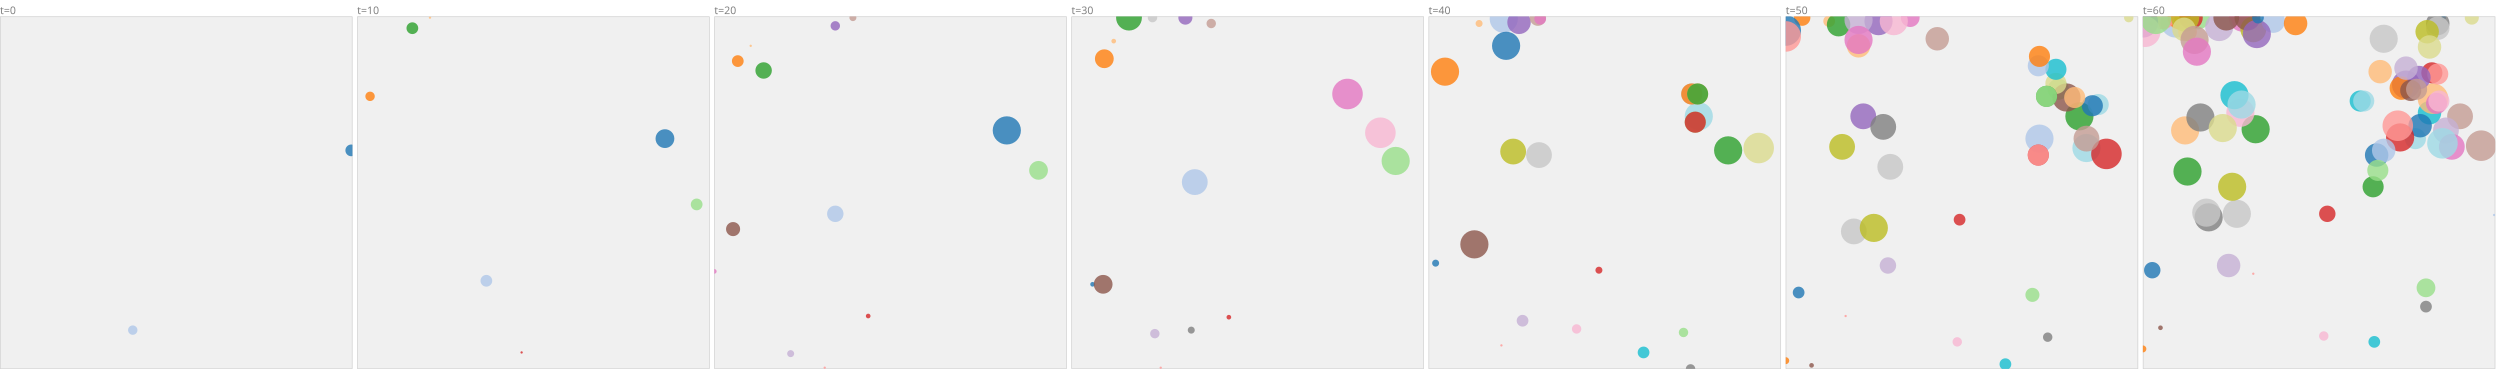
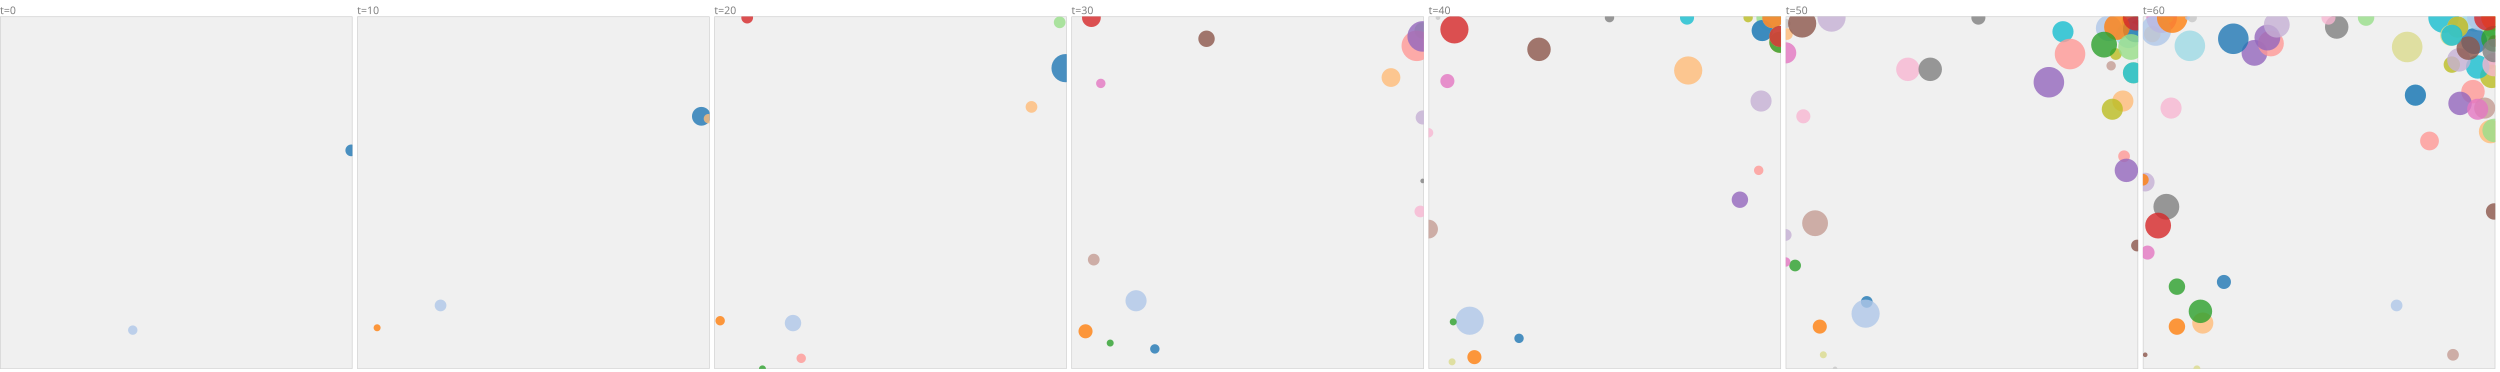
<svg xmlns="http://www.w3.org/2000/svg" width="2128" height="316">
  <text x="0" y="12" font-size="9" font-family="sans-serif" fill="gray">t=0</text>
  <g transform="translate(0, 14)">
    <svg width="300" height="300" viewBox="0 0 300 300">
      <rect width="300" height="300" fill="#f0f0f0" stroke="#ccc" />
      <circle cx="299" cy="114" r="5" fill="rgb(31,119,180)" opacity="0.8" />
      <circle cx="113" cy="267" r="4" fill="rgb(175,199,232)" opacity="0.8" />
    </svg>
  </g>
  <text x="304" y="12" font-size="9" font-family="sans-serif" fill="gray">t=10</text>
  <g transform="translate(304, 14)">
    <svg width="300" height="300" viewBox="0 0 300 300">
      <rect width="300" height="300" fill="#f0f0f0" stroke="#ccc" />
-       <circle cx="262" cy="104" r="8" fill="rgb(31,119,180)" opacity="0.8" />
-       <circle cx="110" cy="225" r="5" fill="rgb(175,199,232)" opacity="0.8" />
-       <circle cx="11" cy="68" r="4" fill="rgb(255,127,14)" opacity="0.8" />
-       <circle cx="62" cy="1" r="1" fill="rgb(255,187,120)" opacity="0.8" />
-       <circle cx="47" cy="10" r="5" fill="rgb(44,160,44)" opacity="0.8" />
-       <circle cx="289" cy="160" r="5" fill="rgb(152,223,138)" opacity="0.8" />
-       <circle cx="140" cy="286" r="1" fill="rgb(214,39,40)" opacity="0.8" />
+       <circle cx="293" cy="85" r="8" fill="rgb(31,119,180)" opacity="0.8" />
+       <circle cx="71" cy="246" r="5" fill="rgb(175,199,232)" opacity="0.8" />
+       <circle cx="17" cy="265" r="3" fill="rgb(255,127,14)" opacity="0.8" />
+       <circle cx="299" cy="87" r="4" fill="rgb(255,187,120)" opacity="0.8" />
    </svg>
  </g>
  <text x="608" y="12" font-size="9" font-family="sans-serif" fill="gray">t=20</text>
  <g transform="translate(608, 14)">
    <svg width="300" height="300" viewBox="0 0 300 300">
      <rect width="300" height="300" fill="#f0f0f0" stroke="#ccc" />
-       <circle cx="249" cy="97" r="12" fill="rgb(31,119,180)" opacity="0.8" />
-       <circle cx="103" cy="168" r="7" fill="rgb(175,199,232)" opacity="0.8" />
-       <circle cx="20" cy="38" r="5" fill="rgb(255,127,14)" opacity="0.8" />
-       <circle cx="31" cy="25" r="1" fill="rgb(255,187,120)" opacity="0.8" />
-       <circle cx="42" cy="46" r="7" fill="rgb(44,160,44)" opacity="0.8" />
-       <circle cx="276" cy="131" r="8" fill="rgb(152,223,138)" opacity="0.8" />
-       <circle cx="131" cy="255" r="2" fill="rgb(214,39,40)" opacity="0.8" />
-       <circle cx="94" cy="299" r="1" fill="rgb(255,152,150)" opacity="0.8" />
-       <circle cx="103" cy="8" r="4" fill="rgb(148,103,189)" opacity="0.8" />
-       <circle cx="65" cy="287" r="3" fill="rgb(197,176,213)" opacity="0.8" />
-       <circle cx="16" cy="181" r="6" fill="rgb(140,86,75)" opacity="0.8" />
-       <circle cx="118" cy="1" r="3" fill="rgb(196,156,148)" opacity="0.8" />
-       <circle cx="0" cy="217" r="2" fill="rgb(227,119,194)" opacity="0.8" />
+       <circle cx="299" cy="44" r="12" fill="rgb(31,119,180)" opacity="0.8" />
+       <circle cx="67" cy="261" r="7" fill="rgb(175,199,232)" opacity="0.8" />
+       <circle cx="5" cy="259" r="4" fill="rgb(255,127,14)" opacity="0.8" />
+       <circle cx="270" cy="77" r="5" fill="rgb(255,187,120)" opacity="0.8" />
+       <circle cx="41" cy="300" r="3" fill="rgb(44,160,44)" opacity="0.8" />
+       <circle cx="294" cy="5" r="5" fill="rgb(152,223,138)" opacity="0.8" />
+       <circle cx="28" cy="1" r="5" fill="rgb(214,39,40)" opacity="0.8" />
+       <circle cx="74" cy="291" r="4" fill="rgb(255,152,150)" opacity="0.8" />
    </svg>
  </g>
  <text x="912" y="12" font-size="9" font-family="sans-serif" fill="gray">t=30</text>
  <g transform="translate(912, 14)">
    <svg width="300" height="300" viewBox="0 0 300 300">
      <rect width="300" height="300" fill="#f0f0f0" stroke="#ccc" />
-       <circle cx="18" cy="228" r="2" fill="rgb(31,119,180)" opacity="0.8" />
-       <circle cx="105" cy="141" r="11" fill="rgb(175,199,232)" opacity="0.8" />
-       <circle cx="28" cy="36" r="8" fill="rgb(255,127,14)" opacity="0.8" />
-       <circle cx="36" cy="21" r="2" fill="rgb(255,187,120)" opacity="0.8" />
-       <circle cx="49" cy="1" r="11" fill="rgb(44,160,44)" opacity="0.8" />
-       <circle cx="276" cy="123" r="12" fill="rgb(152,223,138)" opacity="0.8" />
-       <circle cx="134" cy="256" r="2" fill="rgb(214,39,40)" opacity="0.8" />
-       <circle cx="76" cy="299" r="1" fill="rgb(255,152,150)" opacity="0.8" />
-       <circle cx="97" cy="1" r="6" fill="rgb(148,103,189)" opacity="0.8" />
-       <circle cx="71" cy="270" r="4" fill="rgb(197,176,213)" opacity="0.8" />
-       <circle cx="27" cy="228" r="8" fill="rgb(140,86,75)" opacity="0.8" />
-       <circle cx="119" cy="6" r="4" fill="rgb(196,156,148)" opacity="0.8" />
-       <circle cx="235" cy="66" r="13" fill="rgb(227,119,194)" opacity="0.8" />
-       <circle cx="263" cy="99" r="13" fill="rgb(247,182,210)" opacity="0.8" />
-       <circle cx="102" cy="267" r="3" fill="rgb(127,127,127)" opacity="0.8" />
-       <circle cx="69" cy="1" r="4" fill="rgb(199,199,199)" opacity="0.8" />
+       <circle cx="71" cy="283" r="4" fill="rgb(31,119,180)" opacity="0.8" />
+       <circle cx="55" cy="242" r="9" fill="rgb(175,199,232)" opacity="0.8" />
+       <circle cx="12" cy="268" r="6" fill="rgb(255,127,14)" opacity="0.8" />
+       <circle cx="272" cy="52" r="8" fill="rgb(255,187,120)" opacity="0.8" />
+       <circle cx="33" cy="278" r="3" fill="rgb(44,160,44)" opacity="0.8" />
+       <circle cx="299" cy="12" r="7" fill="rgb(152,223,138)" opacity="0.8" />
+       <circle cx="17" cy="1" r="8" fill="rgb(214,39,40)" opacity="0.8" />
+       <circle cx="294" cy="25" r="13" fill="rgb(255,152,150)" opacity="0.8" />
+       <circle cx="299" cy="17" r="13" fill="rgb(148,103,189)" opacity="0.8" />
+       <circle cx="299" cy="86" r="6" fill="rgb(197,176,213)" opacity="0.8" />
+       <circle cx="115" cy="19" r="7" fill="rgb(140,86,75)" opacity="0.8" />
+       <circle cx="19" cy="207" r="5" fill="rgb(196,156,148)" opacity="0.8" />
+       <circle cx="25" cy="57" r="4" fill="rgb(227,119,194)" opacity="0.8" />
+       <circle cx="297" cy="166" r="5" fill="rgb(247,182,210)" opacity="0.8" />
+       <circle cx="299" cy="140" r="2" fill="rgb(127,127,127)" opacity="0.8" />
    </svg>
  </g>
  <text x="1216" y="12" font-size="9" font-family="sans-serif" fill="gray">t=40</text>
  <g transform="translate(1216, 14)">
    <svg width="300" height="300" viewBox="0 0 300 300">
      <rect width="300" height="300" fill="#f0f0f0" stroke="#ccc" />
-       <circle cx="6" cy="210" r="3" fill="rgb(31,119,180)" opacity="0.8" />
-       <circle cx="64" cy="2" r="12" fill="rgb(175,199,232)" opacity="0.8" />
-       <circle cx="14" cy="47" r="12" fill="rgb(255,127,14)" opacity="0.8" />
-       <circle cx="43" cy="6" r="3" fill="rgb(255,187,120)" opacity="0.8" />
-       <circle cx="255" cy="114" r="12" fill="rgb(44,160,44)" opacity="0.8" />
-       <circle cx="217" cy="269" r="4" fill="rgb(152,223,138)" opacity="0.8" />
-       <circle cx="145" cy="216" r="3" fill="rgb(214,39,40)" opacity="0.8" />
-       <circle cx="62" cy="280" r="1" fill="rgb(255,152,150)" opacity="0.8" />
-       <circle cx="77" cy="5" r="10" fill="rgb(148,103,189)" opacity="0.8" />
-       <circle cx="80" cy="259" r="5" fill="rgb(197,176,213)" opacity="0.8" />
-       <circle cx="39" cy="194" r="12" fill="rgb(140,86,75)" opacity="0.8" />
-       <circle cx="93" cy="1" r="7" fill="rgb(196,156,148)" opacity="0.8" />
-       <circle cx="95" cy="2" r="5" fill="rgb(227,119,194)" opacity="0.8" />
-       <circle cx="126" cy="266" r="4" fill="rgb(247,182,210)" opacity="0.8" />
-       <circle cx="223" cy="300" r="4" fill="rgb(127,127,127)" opacity="0.8" />
-       <circle cx="94" cy="118" r="11" fill="rgb(199,199,199)" opacity="0.8" />
-       <circle cx="72" cy="115" r="11" fill="rgb(188,189,34)" opacity="0.8" />
-       <circle cx="281" cy="112" r="13" fill="rgb(219,219,141)" opacity="0.8" />
-       <circle cx="183" cy="286" r="5" fill="rgb(23,190,207)" opacity="0.8" />
-       <circle cx="230" cy="85" r="12" fill="rgb(158,218,229)" opacity="0.8" />
-       <circle cx="66" cy="25" r="12" fill="rgb(31,119,180)" opacity="0.8" />
-       <circle cx="224" cy="66" r="9" fill="rgb(175,199,232)" opacity="0.8" />
-       <circle cx="224" cy="66" r="9" fill="rgb(255,127,14)" opacity="0.8" />
-       <circle cx="229" cy="66" r="9" fill="rgb(255,187,120)" opacity="0.8" />
-       <circle cx="229" cy="66" r="9" fill="rgb(44,160,44)" opacity="0.8" />
-       <circle cx="227" cy="90" r="9" fill="rgb(152,223,138)" opacity="0.8" />
-       <circle cx="227" cy="90" r="9" fill="rgb(214,39,40)" opacity="0.8" />
+       <circle cx="77" cy="274" r="4" fill="rgb(31,119,180)" opacity="0.8" />
+       <circle cx="35" cy="259" r="12" fill="rgb(175,199,232)" opacity="0.8" />
+       <circle cx="39" cy="290" r="6" fill="rgb(255,127,14)" opacity="0.8" />
+       <circle cx="221" cy="46" r="12" fill="rgb(255,187,120)" opacity="0.8" />
+       <circle cx="21" cy="260" r="3" fill="rgb(44,160,44)" opacity="0.8" />
+       <circle cx="290" cy="1" r="11" fill="rgb(152,223,138)" opacity="0.8" />
+       <circle cx="22" cy="11" r="12" fill="rgb(214,39,40)" opacity="0.8" />
+       <circle cx="281" cy="131" r="4" fill="rgb(255,152,150)" opacity="0.8" />
+       <circle cx="265" cy="156" r="7" fill="rgb(148,103,189)" opacity="0.8" />
+       <circle cx="283" cy="72" r="9" fill="rgb(197,176,213)" opacity="0.8" />
+       <circle cx="94" cy="28" r="10" fill="rgb(140,86,75)" opacity="0.8" />
+       <circle cx="0" cy="181" r="8" fill="rgb(196,156,148)" opacity="0.8" />
+       <circle cx="16" cy="55" r="6" fill="rgb(227,119,194)" opacity="0.8" />
+       <circle cx="0" cy="99" r="4" fill="rgb(247,182,210)" opacity="0.8" />
+       <circle cx="154" cy="1" r="4" fill="rgb(127,127,127)" opacity="0.8" />
+       <circle cx="8" cy="1" r="2" fill="rgb(199,199,199)" opacity="0.8" />
+       <circle cx="272" cy="1" r="4" fill="rgb(188,189,34)" opacity="0.8" />
+       <circle cx="20" cy="294" r="3" fill="rgb(219,219,141)" opacity="0.8" />
+       <circle cx="220" cy="1" r="6" fill="rgb(23,190,207)" opacity="0.8" />
+       <circle cx="284" cy="12" r="9" fill="rgb(158,218,229)" opacity="0.8" />
+       <circle cx="284" cy="12" r="9" fill="rgb(31,119,180)" opacity="0.8" />
+       <circle cx="293" cy="1" r="9" fill="rgb(175,199,232)" opacity="0.8" />
+       <circle cx="293" cy="1" r="9" fill="rgb(255,127,14)" opacity="0.8" />
+       <circle cx="299" cy="22" r="9" fill="rgb(255,187,120)" opacity="0.8" />
+       <circle cx="299" cy="22" r="9" fill="rgb(44,160,44)" opacity="0.8" />
+       <circle cx="299" cy="17" r="9" fill="rgb(152,223,138)" opacity="0.8" />
+       <circle cx="299" cy="17" r="9" fill="rgb(214,39,40)" opacity="0.8" />
    </svg>
  </g>
  <text x="1520" y="12" font-size="9" font-family="sans-serif" fill="gray">t=50</text>
  <g transform="translate(1520, 14)">
    <svg width="300" height="300" viewBox="0 0 300 300">
      <rect width="300" height="300" fill="#f0f0f0" stroke="#ccc" />
-       <circle cx="11" cy="235" r="5" fill="rgb(31,119,180)" opacity="0.8" />
-       <circle cx="216" cy="104" r="12" fill="rgb(175,199,232)" opacity="0.8" />
-       <circle cx="14" cy="1" r="7" fill="rgb(255,127,14)" opacity="0.8" />
-       <circle cx="37" cy="4" r="5" fill="rgb(255,187,120)" opacity="0.8" />
-       <circle cx="250" cy="85" r="12" fill="rgb(44,160,44)" opacity="0.8" />
-       <circle cx="210" cy="237" r="6" fill="rgb(152,223,138)" opacity="0.8" />
-       <circle cx="148" cy="173" r="5" fill="rgb(214,39,40)" opacity="0.8" />
-       <circle cx="51" cy="255" r="1" fill="rgb(255,152,150)" opacity="0.8" />
-       <circle cx="66" cy="85" r="11" fill="rgb(148,103,189)" opacity="0.8" />
-       <circle cx="87" cy="212" r="7" fill="rgb(197,176,213)" opacity="0.8" />
-       <circle cx="22" cy="297" r="2" fill="rgb(140,86,75)" opacity="0.8" />
-       <circle cx="129" cy="19" r="10" fill="rgb(196,156,148)" opacity="0.8" />
-       <circle cx="106" cy="1" r="8" fill="rgb(227,119,194)" opacity="0.8" />
-       <circle cx="146" cy="277" r="4" fill="rgb(247,182,210)" opacity="0.8" />
-       <circle cx="223" cy="273" r="4" fill="rgb(127,127,127)" opacity="0.8" />
-       <circle cx="58" cy="183" r="11" fill="rgb(199,199,199)" opacity="0.8" />
-       <circle cx="75" cy="180" r="12" fill="rgb(188,189,34)" opacity="0.8" />
-       <circle cx="292" cy="1" r="4" fill="rgb(219,219,141)" opacity="0.8" />
-       <circle cx="187" cy="296" r="5" fill="rgb(23,190,207)" opacity="0.8" />
-       <circle cx="256" cy="112" r="12" fill="rgb(158,218,229)" opacity="0.8" />
-       <circle cx="0" cy="12" r="13" fill="rgb(31,119,180)" opacity="0.8" />
-       <circle cx="299" cy="160" r="0" fill="rgb(175,199,232)" opacity="0.8" />
-       <circle cx="0" cy="293" r="3" fill="rgb(255,127,14)" opacity="0.8" />
-       <circle cx="62" cy="25" r="10" fill="rgb(255,187,120)" opacity="0.8" />
-       <circle cx="45" cy="7" r="10" fill="rgb(44,160,44)" opacity="0.8" />
-       <circle cx="232" cy="62" r="9" fill="rgb(152,223,138)" opacity="0.8" />
-       <circle cx="273" cy="117" r="13" fill="rgb(214,39,40)" opacity="0.8" />
-       <circle cx="0" cy="17" r="13" fill="rgb(255,152,150)" opacity="0.8" />
-       <circle cx="79" cy="4" r="12" fill="rgb(148,103,189)" opacity="0.8" />
-       <circle cx="62" cy="3" r="12" fill="rgb(197,176,213)" opacity="0.8" />
-       <circle cx="239" cy="69" r="12" fill="rgb(140,86,75)" opacity="0.8" />
-       <circle cx="256" cy="104" r="11" fill="rgb(196,156,148)" opacity="0.8" />
-       <circle cx="62" cy="20" r="12" fill="rgb(227,119,194)" opacity="0.8" />
-       <circle cx="92" cy="4" r="12" fill="rgb(247,182,210)" opacity="0.8" />
-       <circle cx="83" cy="94" r="11" fill="rgb(127,127,127)" opacity="0.8" />
-       <circle cx="89" cy="128" r="11" fill="rgb(199,199,199)" opacity="0.8" />
-       <circle cx="48" cy="111" r="11" fill="rgb(188,189,34)" opacity="0.8" />
-       <circle cx="230" cy="57" r="9" fill="rgb(219,219,141)" opacity="0.8" />
-       <circle cx="230" cy="45" r="9" fill="rgb(23,190,207)" opacity="0.8" />
-       <circle cx="266" cy="75" r="9" fill="rgb(158,218,229)" opacity="0.8" />
-       <circle cx="261" cy="76" r="9" fill="rgb(31,119,180)" opacity="0.8" />
-       <circle cx="215" cy="42" r="9" fill="rgb(175,199,232)" opacity="0.8" />
-       <circle cx="216" cy="34" r="9" fill="rgb(255,127,14)" opacity="0.8" />
-       <circle cx="246" cy="69" r="9" fill="rgb(255,187,120)" opacity="0.8" />
-       <circle cx="222" cy="68" r="9" fill="rgb(44,160,44)" opacity="0.8" />
-       <circle cx="222" cy="68" r="9" fill="rgb(152,223,138)" opacity="0.8" />
-       <circle cx="215" cy="118" r="9" fill="rgb(214,39,40)" opacity="0.8" />
-       <circle cx="215" cy="118" r="9" fill="rgb(255,152,150)" opacity="0.8" />
+       <circle cx="69" cy="243" r="5" fill="rgb(31,119,180)" opacity="0.8" />
+       <circle cx="68" cy="253" r="12" fill="rgb(175,199,232)" opacity="0.8" />
+       <circle cx="29" cy="264" r="6" fill="rgb(255,127,14)" opacity="0.8" />
+       <circle cx="1" cy="15" r="5" fill="rgb(255,187,120)" opacity="0.8" />
+       <circle cx="8" cy="212" r="5" fill="rgb(44,160,44)" opacity="0.8" />
+       <circle cx="299" cy="5" r="13" fill="rgb(152,223,138)" opacity="0.8" />
+       <circle cx="299" cy="8" r="5" fill="rgb(214,39,40)" opacity="0.8" />
+       <circle cx="288" cy="119" r="5" fill="rgb(255,152,150)" opacity="0.8" />
+       <circle cx="290" cy="131" r="10" fill="rgb(148,103,189)" opacity="0.8" />
+       <circle cx="0" cy="186" r="5" fill="rgb(197,176,213)" opacity="0.8" />
+       <circle cx="299" cy="195" r="5" fill="rgb(140,86,75)" opacity="0.8" />
+       <circle cx="25" cy="176" r="11" fill="rgb(196,156,148)" opacity="0.8" />
+       <circle cx="0" cy="31" r="9" fill="rgb(227,119,194)" opacity="0.8" />
+       <circle cx="15" cy="85" r="6" fill="rgb(247,182,210)" opacity="0.8" />
+       <circle cx="164" cy="1" r="6" fill="rgb(127,127,127)" opacity="0.8" />
+       <circle cx="0" cy="6" r="4" fill="rgb(199,199,199)" opacity="0.8" />
+       <circle cx="281" cy="32" r="5" fill="rgb(188,189,34)" opacity="0.8" />
+       <circle cx="32" cy="288" r="3" fill="rgb(219,219,141)" opacity="0.8" />
+       <circle cx="236" cy="13" r="9" fill="rgb(23,190,207)" opacity="0.8" />
+       <circle cx="292" cy="16" r="11" fill="rgb(158,218,229)" opacity="0.8" />
+       <circle cx="298" cy="11" r="11" fill="rgb(31,119,180)" opacity="0.8" />
+       <circle cx="275" cy="10" r="11" fill="rgb(175,199,232)" opacity="0.8" />
+       <circle cx="282" cy="9" r="11" fill="rgb(255,127,14)" opacity="0.8" />
+       <circle cx="287" cy="72" r="9" fill="rgb(255,187,120)" opacity="0.8" />
+       <circle cx="271" cy="24" r="11" fill="rgb(44,160,44)" opacity="0.8" />
+       <circle cx="294" cy="26" r="11" fill="rgb(152,223,138)" opacity="0.8" />
+       <circle cx="298" cy="1" r="11" fill="rgb(214,39,40)" opacity="0.8" />
+       <circle cx="242" cy="32" r="13" fill="rgb(255,152,150)" opacity="0.8" />
+       <circle cx="224" cy="56" r="13" fill="rgb(148,103,189)" opacity="0.8" />
+       <circle cx="39" cy="1" r="12" fill="rgb(197,176,213)" opacity="0.8" />
+       <circle cx="14" cy="6" r="12" fill="rgb(140,86,75)" opacity="0.8" />
+       <circle cx="277" cy="42" r="4" fill="rgb(196,156,148)" opacity="0.8" />
+       <circle cx="0" cy="209" r="4" fill="rgb(227,119,194)" opacity="0.8" />
+       <circle cx="104" cy="45" r="10" fill="rgb(247,182,210)" opacity="0.8" />
+       <circle cx="123" cy="45" r="10" fill="rgb(127,127,127)" opacity="0.8" />
+       <circle cx="42" cy="300" r="2" fill="rgb(199,199,199)" opacity="0.8" />
+       <circle cx="278" cy="79" r="9" fill="rgb(188,189,34)" opacity="0.8" />
+       <circle cx="296" cy="48" r="9" fill="rgb(219,219,141)" opacity="0.8" />
+       <circle cx="296" cy="48" r="9" fill="rgb(23,190,207)" opacity="0.8" />
    </svg>
  </g>
  <text x="1824" y="12" font-size="9" font-family="sans-serif" fill="gray">t=60</text>
  <g transform="translate(1824, 14)">
    <svg width="300" height="300" viewBox="0 0 300 300">
      <rect width="300" height="300" fill="#f0f0f0" stroke="#ccc" />
-       <circle cx="8" cy="216" r="7" fill="rgb(31,119,180)" opacity="0.8" />
-       <circle cx="28" cy="5" r="13" fill="rgb(175,199,232)" opacity="0.8" />
-       <circle cx="31" cy="1" r="10" fill="rgb(255,127,14)" opacity="0.8" />
-       <circle cx="38" cy="13" r="8" fill="rgb(255,187,120)" opacity="0.8" />
-       <circle cx="7" cy="6" r="2" fill="rgb(44,160,44)" opacity="0.8" />
-       <circle cx="241" cy="231" r="8" fill="rgb(152,223,138)" opacity="0.8" />
-       <circle cx="157" cy="168" r="7" fill="rgb(214,39,40)" opacity="0.8" />
-       <circle cx="94" cy="219" r="1" fill="rgb(255,152,150)" opacity="0.8" />
-       <circle cx="224" cy="58" r="12" fill="rgb(148,103,189)" opacity="0.8" />
-       <circle cx="73" cy="212" r="10" fill="rgb(197,176,213)" opacity="0.8" />
-       <circle cx="15" cy="265" r="2" fill="rgb(140,86,75)" opacity="0.8" />
-       <circle cx="270" cy="85" r="11" fill="rgb(196,156,148)" opacity="0.8" />
-       <circle cx="85" cy="1" r="12" fill="rgb(227,119,194)" opacity="0.8" />
-       <circle cx="154" cy="272" r="4" fill="rgb(247,182,210)" opacity="0.8" />
-       <circle cx="241" cy="247" r="5" fill="rgb(127,127,127)" opacity="0.8" />
-       <circle cx="205" cy="19" r="12" fill="rgb(199,199,199)" opacity="0.8" />
-       <circle cx="94" cy="11" r="11" fill="rgb(188,189,34)" opacity="0.8" />
-       <circle cx="280" cy="1" r="6" fill="rgb(219,219,141)" opacity="0.8" />
-       <circle cx="197" cy="277" r="5" fill="rgb(23,190,207)" opacity="0.8" />
-       <circle cx="232" cy="104" r="9" fill="rgb(158,218,229)" opacity="0.8" />
-       <circle cx="256" cy="1" r="2" fill="rgb(31,119,180)" opacity="0.8" />
-       <circle cx="299" cy="169" r="1" fill="rgb(175,199,232)" opacity="0.8" />
-       <circle cx="0" cy="283" r="3" fill="rgb(255,127,14)" opacity="0.8" />
-       <circle cx="36" cy="97" r="12" fill="rgb(255,187,120)" opacity="0.8" />
-       <circle cx="38" cy="132" r="12" fill="rgb(44,160,44)" opacity="0.8" />
-       <circle cx="47" cy="1" r="10" fill="rgb(152,223,138)" opacity="0.8" />
-       <circle cx="41" cy="1" r="10" fill="rgb(214,39,40)" opacity="0.8" />
-       <circle cx="17" cy="1" r="10" fill="rgb(255,152,150)" opacity="0.8" />
-       <circle cx="0" cy="5" r="13" fill="rgb(148,103,189)" opacity="0.8" />
-       <circle cx="258" cy="97" r="11" fill="rgb(197,176,213)" opacity="0.8" />
-       <circle cx="89" cy="1" r="11" fill="rgb(140,86,75)" opacity="0.8" />
-       <circle cx="288" cy="110" r="13" fill="rgb(196,156,148)" opacity="0.8" />
-       <circle cx="263" cy="111" r="11" fill="rgb(227,119,194)" opacity="0.8" />
-       <circle cx="2" cy="13" r="13" fill="rgb(247,182,210)" opacity="0.8" />
-       <circle cx="56" cy="171" r="12" fill="rgb(127,127,127)" opacity="0.8" />
-       <circle cx="54" cy="167" r="12" fill="rgb(199,199,199)" opacity="0.8" />
-       <circle cx="36" cy="1" r="12" fill="rgb(188,189,34)" opacity="0.8" />
-       <circle cx="35" cy="11" r="10" fill="rgb(219,219,141)" opacity="0.8" />
-       <circle cx="244" cy="82" r="10" fill="rgb(23,190,207)" opacity="0.8" />
-       <circle cx="255" cy="108" r="13" fill="rgb(158,218,229)" opacity="0.8" />
-       <circle cx="236" cy="93" r="10" fill="rgb(31,119,180)" opacity="0.8" />
-       <circle cx="111" cy="4" r="10" fill="rgb(175,199,232)" opacity="0.8" />
-       <circle cx="130" cy="6" r="10" fill="rgb(255,127,14)" opacity="0.8" />
-       <circle cx="247" cy="70" r="13" fill="rgb(255,187,120)" opacity="0.8" />
-       <circle cx="96" cy="96" r="12" fill="rgb(44,160,44)" opacity="0.8" />
-       <circle cx="11" cy="2" r="13" fill="rgb(152,223,138)" opacity="0.8" />
-       <circle cx="219" cy="103" r="12" fill="rgb(214,39,40)" opacity="0.8" />
-       <circle cx="217" cy="93" r="13" fill="rgb(255,152,150)" opacity="0.8" />
-       <circle cx="97" cy="15" r="12" fill="rgb(148,103,189)" opacity="0.8" />
-       <circle cx="65" cy="9" r="12" fill="rgb(197,176,213)" opacity="0.8" />
-       <circle cx="71" cy="1" r="11" fill="rgb(140,86,75)" opacity="0.8" />
-       <circle cx="44" cy="20" r="12" fill="rgb(196,156,148)" opacity="0.8" />
-       <circle cx="46" cy="30" r="12" fill="rgb(227,119,194)" opacity="0.8" />
-       <circle cx="83" cy="82" r="12" fill="rgb(247,182,210)" opacity="0.8" />
-       <circle cx="49" cy="86" r="12" fill="rgb(127,127,127)" opacity="0.8" />
-       <circle cx="80" cy="168" r="12" fill="rgb(199,199,199)" opacity="0.8" />
-       <circle cx="76" cy="145" r="12" fill="rgb(188,189,34)" opacity="0.8" />
-       <circle cx="68" cy="95" r="12" fill="rgb(219,219,141)" opacity="0.8" />
-       <circle cx="78" cy="67" r="12" fill="rgb(23,190,207)" opacity="0.8" />
-       <circle cx="84" cy="75" r="12" fill="rgb(158,218,229)" opacity="0.8" />
-       <circle cx="199" cy="118" r="10" fill="rgb(31,119,180)" opacity="0.8" />
-       <circle cx="205" cy="114" r="10" fill="rgb(175,199,232)" opacity="0.8" />
-       <circle cx="220" cy="61" r="10" fill="rgb(255,127,14)" opacity="0.8" />
-       <circle cx="202" cy="47" r="10" fill="rgb(255,187,120)" opacity="0.8" />
-       <circle cx="196" cy="145" r="9" fill="rgb(44,160,44)" opacity="0.8" />
-       <circle cx="200" cy="131" r="9" fill="rgb(152,223,138)" opacity="0.8" />
-       <circle cx="246" cy="48" r="9" fill="rgb(214,39,40)" opacity="0.8" />
-       <circle cx="251" cy="49" r="9" fill="rgb(255,152,150)" opacity="0.8" />
-       <circle cx="235" cy="52" r="10" fill="rgb(148,103,189)" opacity="0.8" />
-       <circle cx="224" cy="44" r="10" fill="rgb(197,176,213)" opacity="0.8" />
-       <circle cx="228" cy="63" r="9" fill="rgb(140,86,75)" opacity="0.8" />
-       <circle cx="233" cy="62" r="9" fill="rgb(196,156,148)" opacity="0.8" />
-       <circle cx="250" cy="74" r="9" fill="rgb(227,119,194)" opacity="0.8" />
-       <circle cx="252" cy="72" r="9" fill="rgb(247,182,210)" opacity="0.8" />
-       <circle cx="251" cy="6" r="10" fill="rgb(127,127,127)" opacity="0.8" />
-       <circle cx="251" cy="10" r="10" fill="rgb(199,199,199)" opacity="0.8" />
-       <circle cx="242" cy="13" r="10" fill="rgb(188,189,34)" opacity="0.8" />
-       <circle cx="244" cy="26" r="10" fill="rgb(219,219,141)" opacity="0.8" />
-       <circle cx="185" cy="72" r="9" fill="rgb(23,190,207)" opacity="0.8" />
-       <circle cx="188" cy="72" r="9" fill="rgb(158,218,229)" opacity="0.8" />
-       <circle cx="98" cy="1" r="5" fill="rgb(31,119,180)" opacity="0.8" />
+       <circle cx="69" cy="226" r="6" fill="rgb(31,119,180)" opacity="0.8" />
+       <circle cx="216" cy="246" r="5" fill="rgb(175,199,232)" opacity="0.8" />
+       <circle cx="29" cy="264" r="7" fill="rgb(255,127,14)" opacity="0.8" />
+       <circle cx="8" cy="15" r="7" fill="rgb(255,187,120)" opacity="0.8" />
+       <circle cx="29" cy="230" r="7" fill="rgb(44,160,44)" opacity="0.8" />
+       <circle cx="299" cy="5" r="13" fill="rgb(152,223,138)" opacity="0.8" />
+       <circle cx="299" cy="21" r="5" fill="rgb(214,39,40)" opacity="0.8" />
+       <circle cx="244" cy="106" r="8" fill="rgb(255,152,150)" opacity="0.8" />
+       <circle cx="95" cy="31" r="11" fill="rgb(148,103,189)" opacity="0.8" />
+       <circle cx="2" cy="141" r="8" fill="rgb(197,176,213)" opacity="0.8" />
+       <circle cx="299" cy="166" r="7" fill="rgb(140,86,75)" opacity="0.8" />
+       <circle cx="264" cy="288" r="5" fill="rgb(196,156,148)" opacity="0.8" />
+       <circle cx="16" cy="1" r="13" fill="rgb(227,119,194)" opacity="0.8" />
+       <circle cx="24" cy="78" r="9" fill="rgb(247,182,210)" opacity="0.8" />
+       <circle cx="165" cy="9" r="10" fill="rgb(127,127,127)" opacity="0.8" />
+       <circle cx="21" cy="1" r="5" fill="rgb(199,199,199)" opacity="0.8" />
+       <circle cx="263" cy="41" r="7" fill="rgb(188,189,34)" opacity="0.8" />
+       <circle cx="46" cy="300" r="3" fill="rgb(219,219,141)" opacity="0.8" />
+       <circle cx="256" cy="1" r="13" fill="rgb(23,190,207)" opacity="0.8" />
+       <circle cx="283" cy="2" r="11" fill="rgb(158,218,229)" opacity="0.8" />
+       <circle cx="282" cy="21" r="11" fill="rgb(31,119,180)" opacity="0.8" />
+       <circle cx="287" cy="1" r="11" fill="rgb(175,199,232)" opacity="0.8" />
+       <circle cx="299" cy="1" r="11" fill="rgb(255,127,14)" opacity="0.8" />
+       <circle cx="296" cy="98" r="10" fill="rgb(255,187,120)" opacity="0.8" />
+       <circle cx="299" cy="19" r="11" fill="rgb(44,160,44)" opacity="0.8" />
+       <circle cx="299" cy="97" r="10" fill="rgb(152,223,138)" opacity="0.8" />
+       <circle cx="293" cy="1" r="11" fill="rgb(214,39,40)" opacity="0.8" />
+       <circle cx="109" cy="23" r="11" fill="rgb(255,152,150)" opacity="0.8" />
+       <circle cx="106" cy="18" r="11" fill="rgb(148,103,189)" opacity="0.8" />
+       <circle cx="114" cy="7" r="11" fill="rgb(197,176,213)" opacity="0.8" />
+       <circle cx="2" cy="288" r="2" fill="rgb(140,86,75)" opacity="0.8" />
+       <circle cx="295" cy="40" r="5" fill="rgb(196,156,148)" opacity="0.8" />
+       <circle cx="4" cy="201" r="6" fill="rgb(227,119,194)" opacity="0.8" />
+       <circle cx="158" cy="1" r="6" fill="rgb(247,182,210)" opacity="0.8" />
+       <circle cx="20" cy="162" r="11" fill="rgb(127,127,127)" opacity="0.8" />
+       <circle cx="42" cy="1" r="4" fill="rgb(199,199,199)" opacity="0.8" />
+       <circle cx="297" cy="51" r="10" fill="rgb(188,189,34)" opacity="0.8" />
+       <circle cx="225" cy="26" r="13" fill="rgb(219,219,141)" opacity="0.8" />
+       <circle cx="285" cy="43" r="10" fill="rgb(23,190,207)" opacity="0.8" />
+       <circle cx="40" cy="25" r="13" fill="rgb(158,218,229)" opacity="0.8" />
+       <circle cx="77" cy="19" r="13" fill="rgb(31,119,180)" opacity="0.8" />
+       <circle cx="11" cy="12" r="13" fill="rgb(175,199,232)" opacity="0.8" />
+       <circle cx="25" cy="1" r="13" fill="rgb(255,127,14)" opacity="0.8" />
+       <circle cx="51" cy="261" r="9" fill="rgb(255,187,120)" opacity="0.8" />
+       <circle cx="49" cy="251" r="10" fill="rgb(44,160,44)" opacity="0.8" />
+       <circle cx="190" cy="1" r="7" fill="rgb(152,223,138)" opacity="0.8" />
+       <circle cx="13" cy="178" r="11" fill="rgb(214,39,40)" opacity="0.8" />
+       <circle cx="281" cy="64" r="10" fill="rgb(255,152,150)" opacity="0.8" />
+       <circle cx="270" cy="74" r="10" fill="rgb(148,103,189)" opacity="0.8" />
+       <circle cx="269" cy="37" r="10" fill="rgb(197,176,213)" opacity="0.8" />
+       <circle cx="277" cy="27" r="10" fill="rgb(140,86,75)" opacity="0.8" />
+       <circle cx="291" cy="78" r="9" fill="rgb(196,156,148)" opacity="0.8" />
+       <circle cx="285" cy="79" r="9" fill="rgb(227,119,194)" opacity="0.8" />
+       <circle cx="299" cy="41" r="10" fill="rgb(247,182,210)" opacity="0.8" />
+       <circle cx="299" cy="29" r="10" fill="rgb(127,127,127)" opacity="0.8" />
+       <circle cx="268" cy="9" r="9" fill="rgb(199,199,199)" opacity="0.8" />
+       <circle cx="268" cy="9" r="9" fill="rgb(188,189,34)" opacity="0.8" />
+       <circle cx="262" cy="16" r="9" fill="rgb(219,219,141)" opacity="0.8" />
+       <circle cx="263" cy="16" r="9" fill="rgb(23,190,207)" opacity="0.8" />
+       <circle cx="232" cy="67" r="9" fill="rgb(158,218,229)" opacity="0.8" />
+       <circle cx="232" cy="67" r="9" fill="rgb(31,119,180)" opacity="0.8" />
+       <circle cx="38" cy="1" r="2" fill="rgb(175,199,232)" opacity="0.8" />
+       <circle cx="0" cy="139" r="5" fill="rgb(255,127,14)" opacity="0.8" />
    </svg>
  </g>
</svg>
